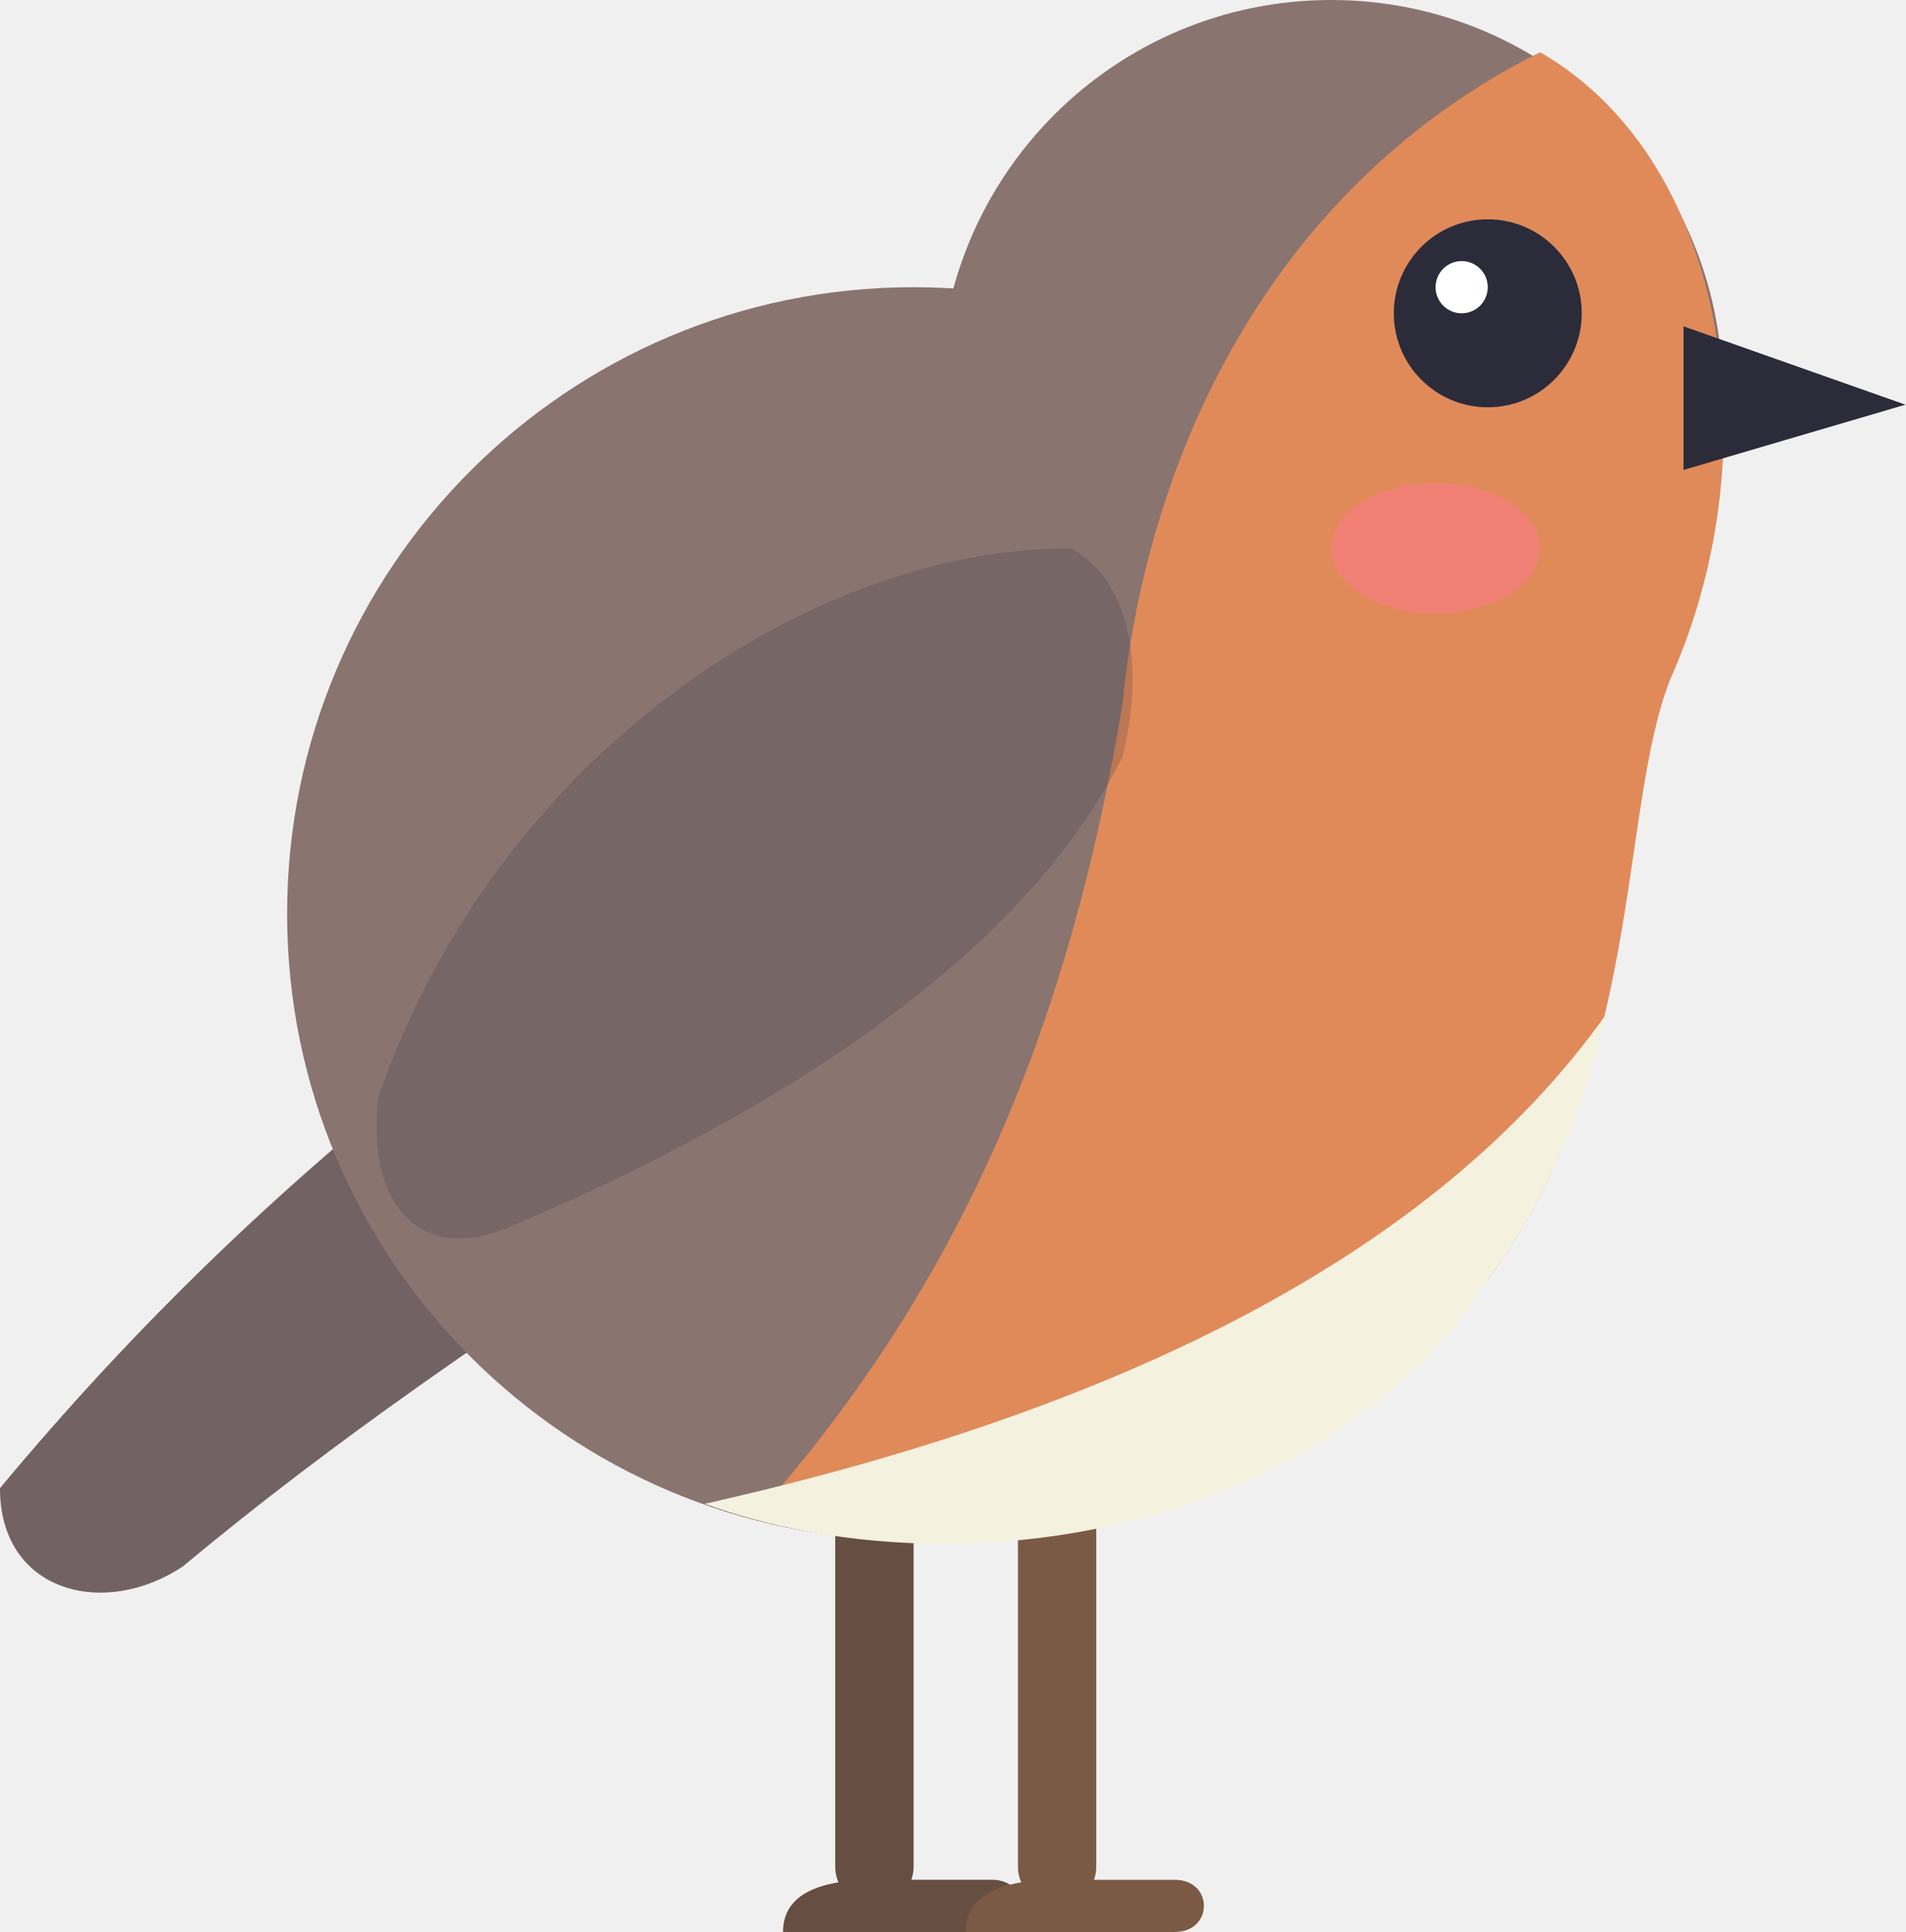
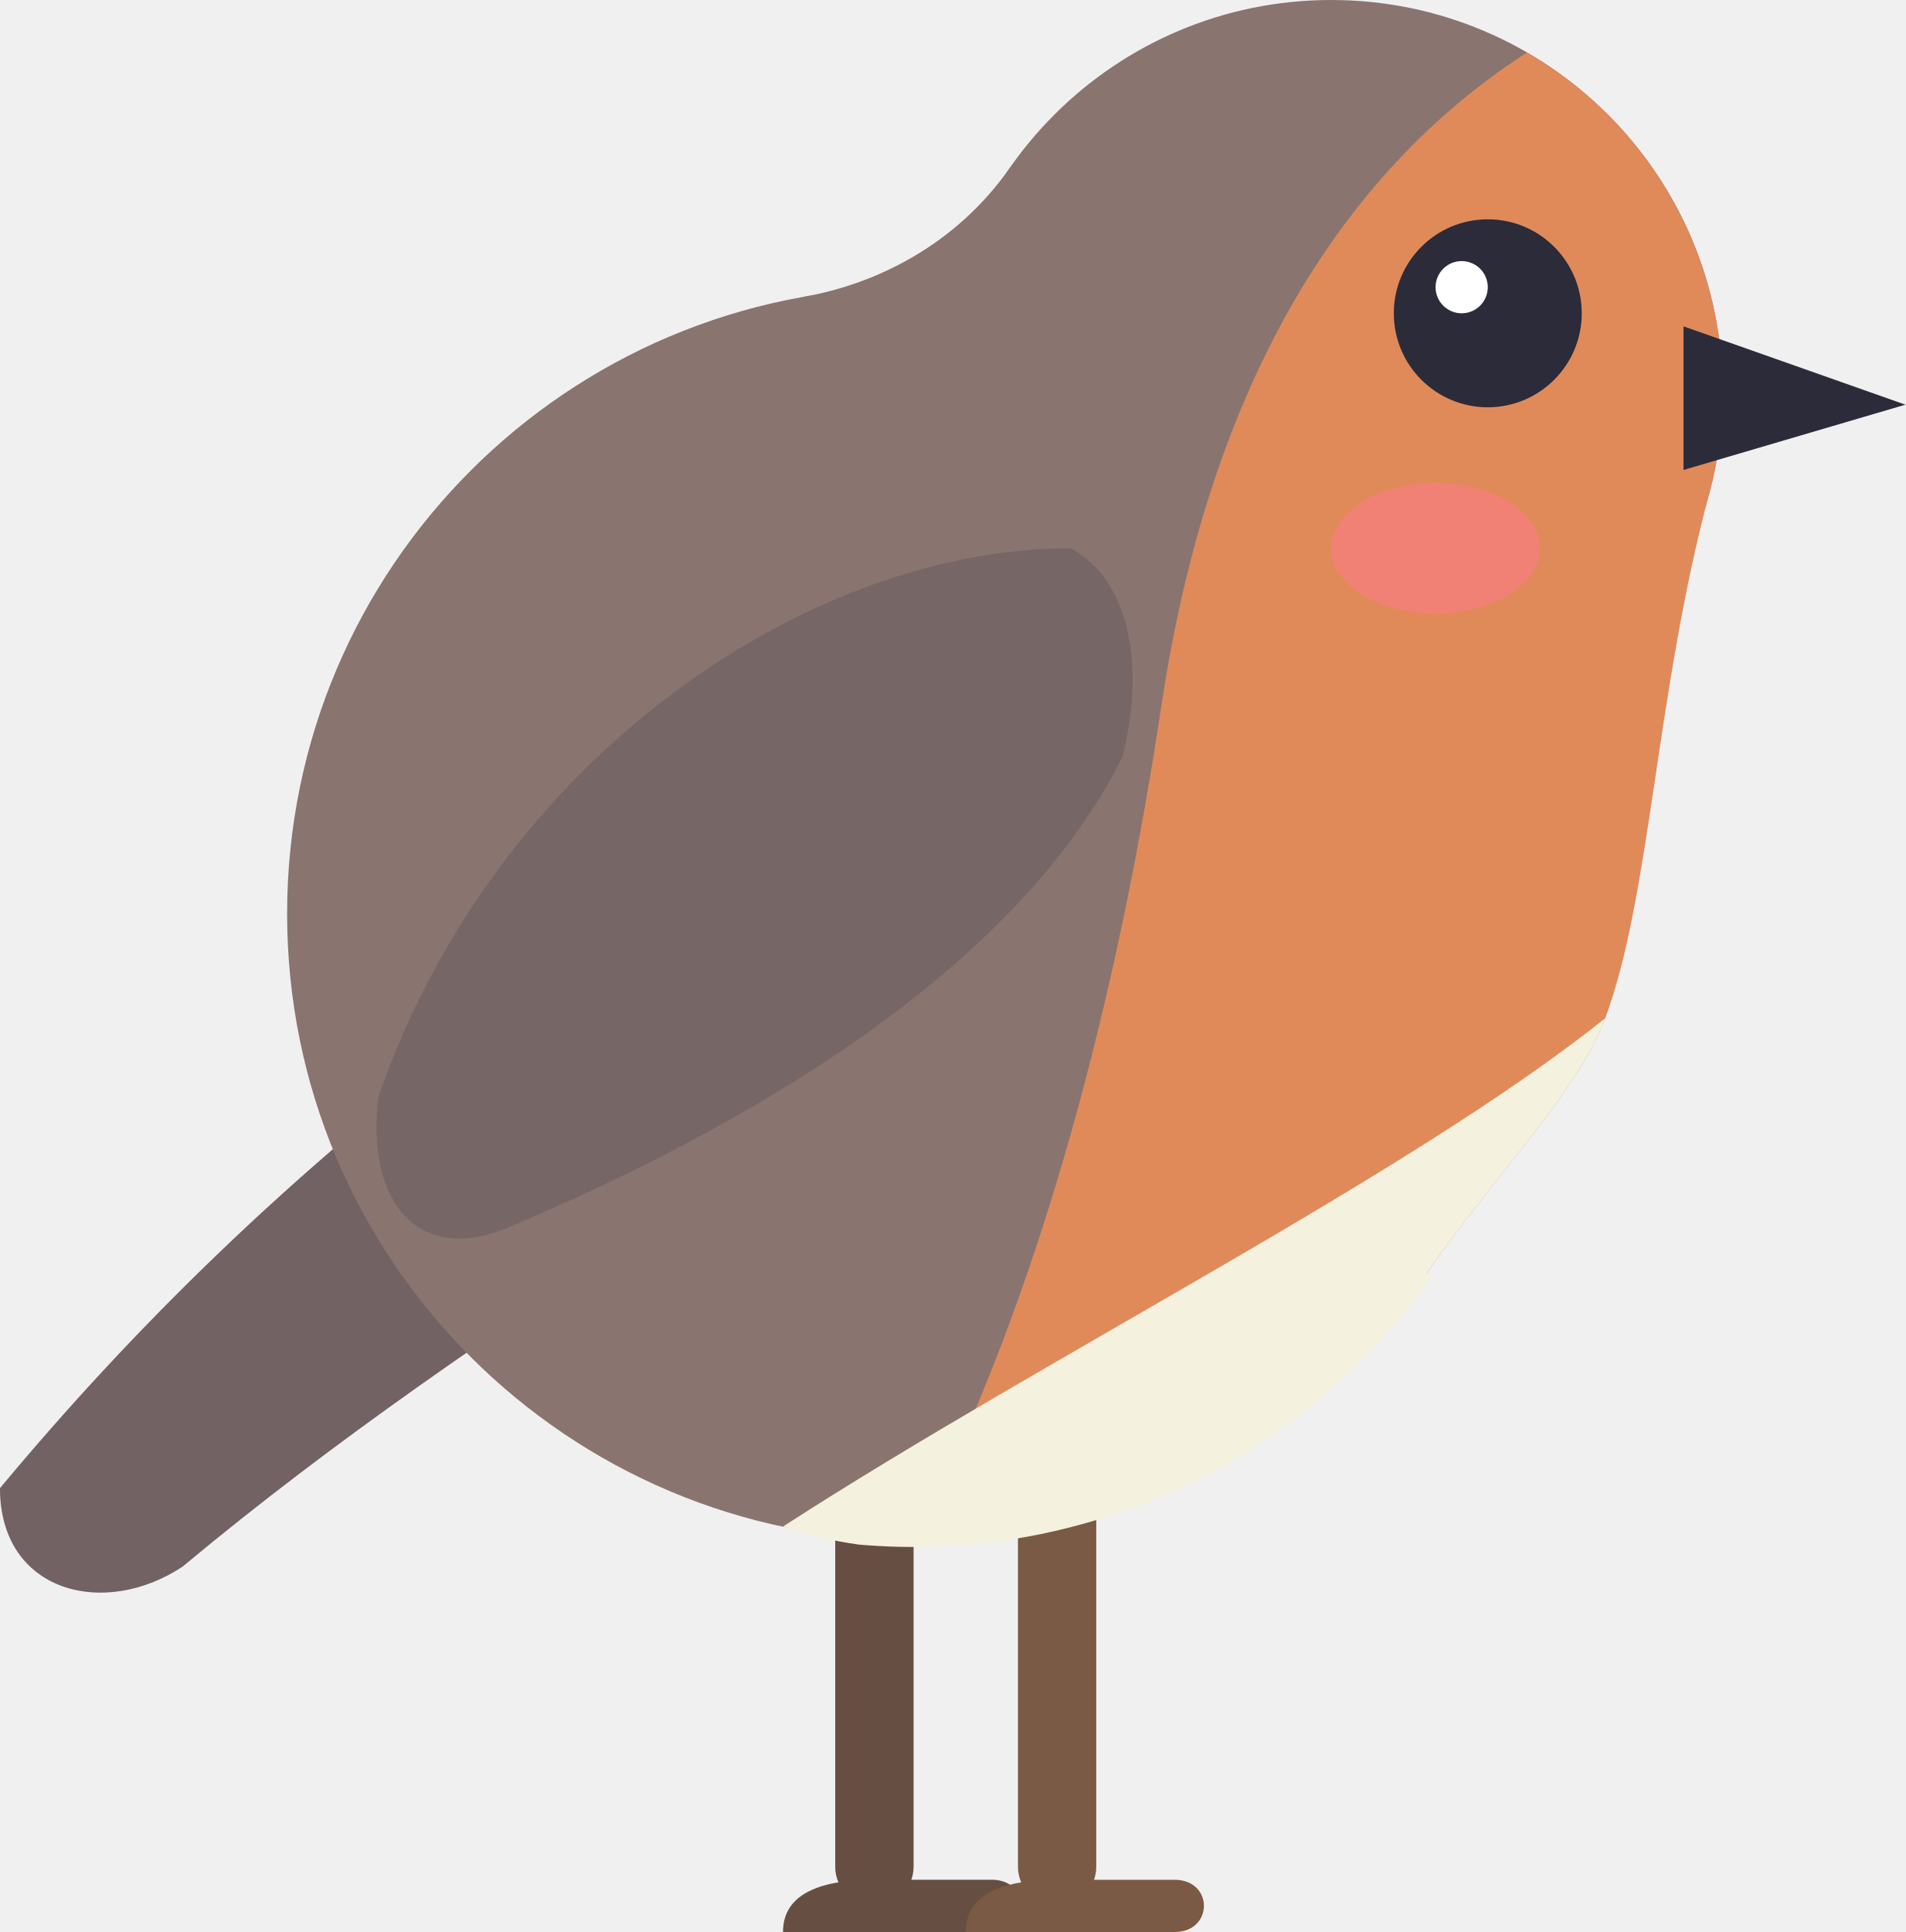
<svg xmlns="http://www.w3.org/2000/svg" viewBox="3 15 73 74">
  <rect x="35" y="68" width="3" height="20" rx="1.5" fill="#7a5a44" />
  <rect x="35" y="68" width="3" height="20" rx="1.5" fill="#2b2b3a" opacity="0.25" />
  <path d="M33 89 C 33 87.5, 34.5 87, 36.5 87 L 41 87 C 42.5 87, 42.5 89, 41 89 Z" fill="#7a5a44" />
  <path d="M33 89 C 33 87.5, 34.5 87, 36.5 87 L 41 87 C 42.5 87, 42.5 89, 41 89 Z" fill="#2b2b3a" opacity="0.25" />
  <rect x="42" y="68" width="3" height="20" rx="1.5" fill="#7a5a44" />
  <path d="M40 89 C 40 87.5, 41.5 87, 43.5 87 L 48 87 C 49.5 87, 49.5 89, 48 89 Z" fill="#7a5a44" />
  <g class="part-tail" style="transform-box: fill-box; transform-origin: 100% 0%">
    <path d="M22 54 C 14 60, 8 66, 3 72 C 3 76, 7 77, 10 75 C 16 70, 22 66, 28 62 Z" fill="#8a7470" />
    <path d="M22 54 C 14 60, 8 66, 3 72 C 3 76, 7 77, 10 75 C 16 70, 22 66, 28 62 Z" fill="#2b2b3a" opacity="0.25" />
  </g>
  <circle cx="38" cy="50" r="24" fill="#8a7470" />
  <circle cx="54" cy="30" r="15" fill="#8a7470" />
-   <path d="M62 17 C 69 21, 71 32, 67 41 C 65 46, 66 56, 60 64 C 54 71, 42 74, 32 73 C 40 64, 44 54, 46 42 C 47 32, 52 22, 62 17 Z" fill="#e08a5a" />
-   <path d="M30 72.6 C 40 76.2, 54 73.5, 60 64 C 62.4 60.8, 63.7 57.3, 64.5 53.9 C 58 63, 46 69, 30 72.6 Z" fill="#f4f1de" />
+   <path d="M33.83 26.36 C 36.49 25.89, 39.6 24.43, 41.71 21.4 L 44 28 L 36 30 Z" fill="#8a7470" />
+   <path d="M61.5 17.01 A 15 15 0 0 1 68.49 33.88 C 66.42 41.6, 66.25 49.3, 64.5 54 C 63.45 56.82, 60.53 59.67, 57.66 63.77 A 24 24 0 0 1 35.91 73.91 L 39.8 70.3 C 43.5 62, 46 52, 47.5 42 C 49 32, 53 22.5, 61.5 17.01 Z" fill="#e08a5a" />
+   <path d="M33 73.47 C 43 67, 57 60, 64.5 54 C 63.45 56.82, 60.53 59.67, 57.66 63.77 L 57.87 63.91 A 24.25 24.25 0 0 1 35.89 74.16 Q 34.4 73.95, 33 73.47 Z" fill="#f4f1de" />
  <path d="M44 36 C 34 36, 22 44, 17.5 57 C 17 61, 19 63.5, 22.5 62 C 32 58, 42 52, 46 44 C 47 40, 46 37, 44 36 Z" fill="#2b2b3a" opacity="0.2" />
  <path d="M67.5 27.5 L 76 30.5 L 67.5 33 Z" fill="#2b2b3a" />
  <circle cx="60" cy="27" r="3.6" fill="#2b2b3a" />
  <circle cx="59" cy="26" r="1" fill="#ffffff" />
  <ellipse cx="58" cy="36" rx="4" ry="2.5" fill="#ff7a8a" opacity="0.55" />
</svg>
